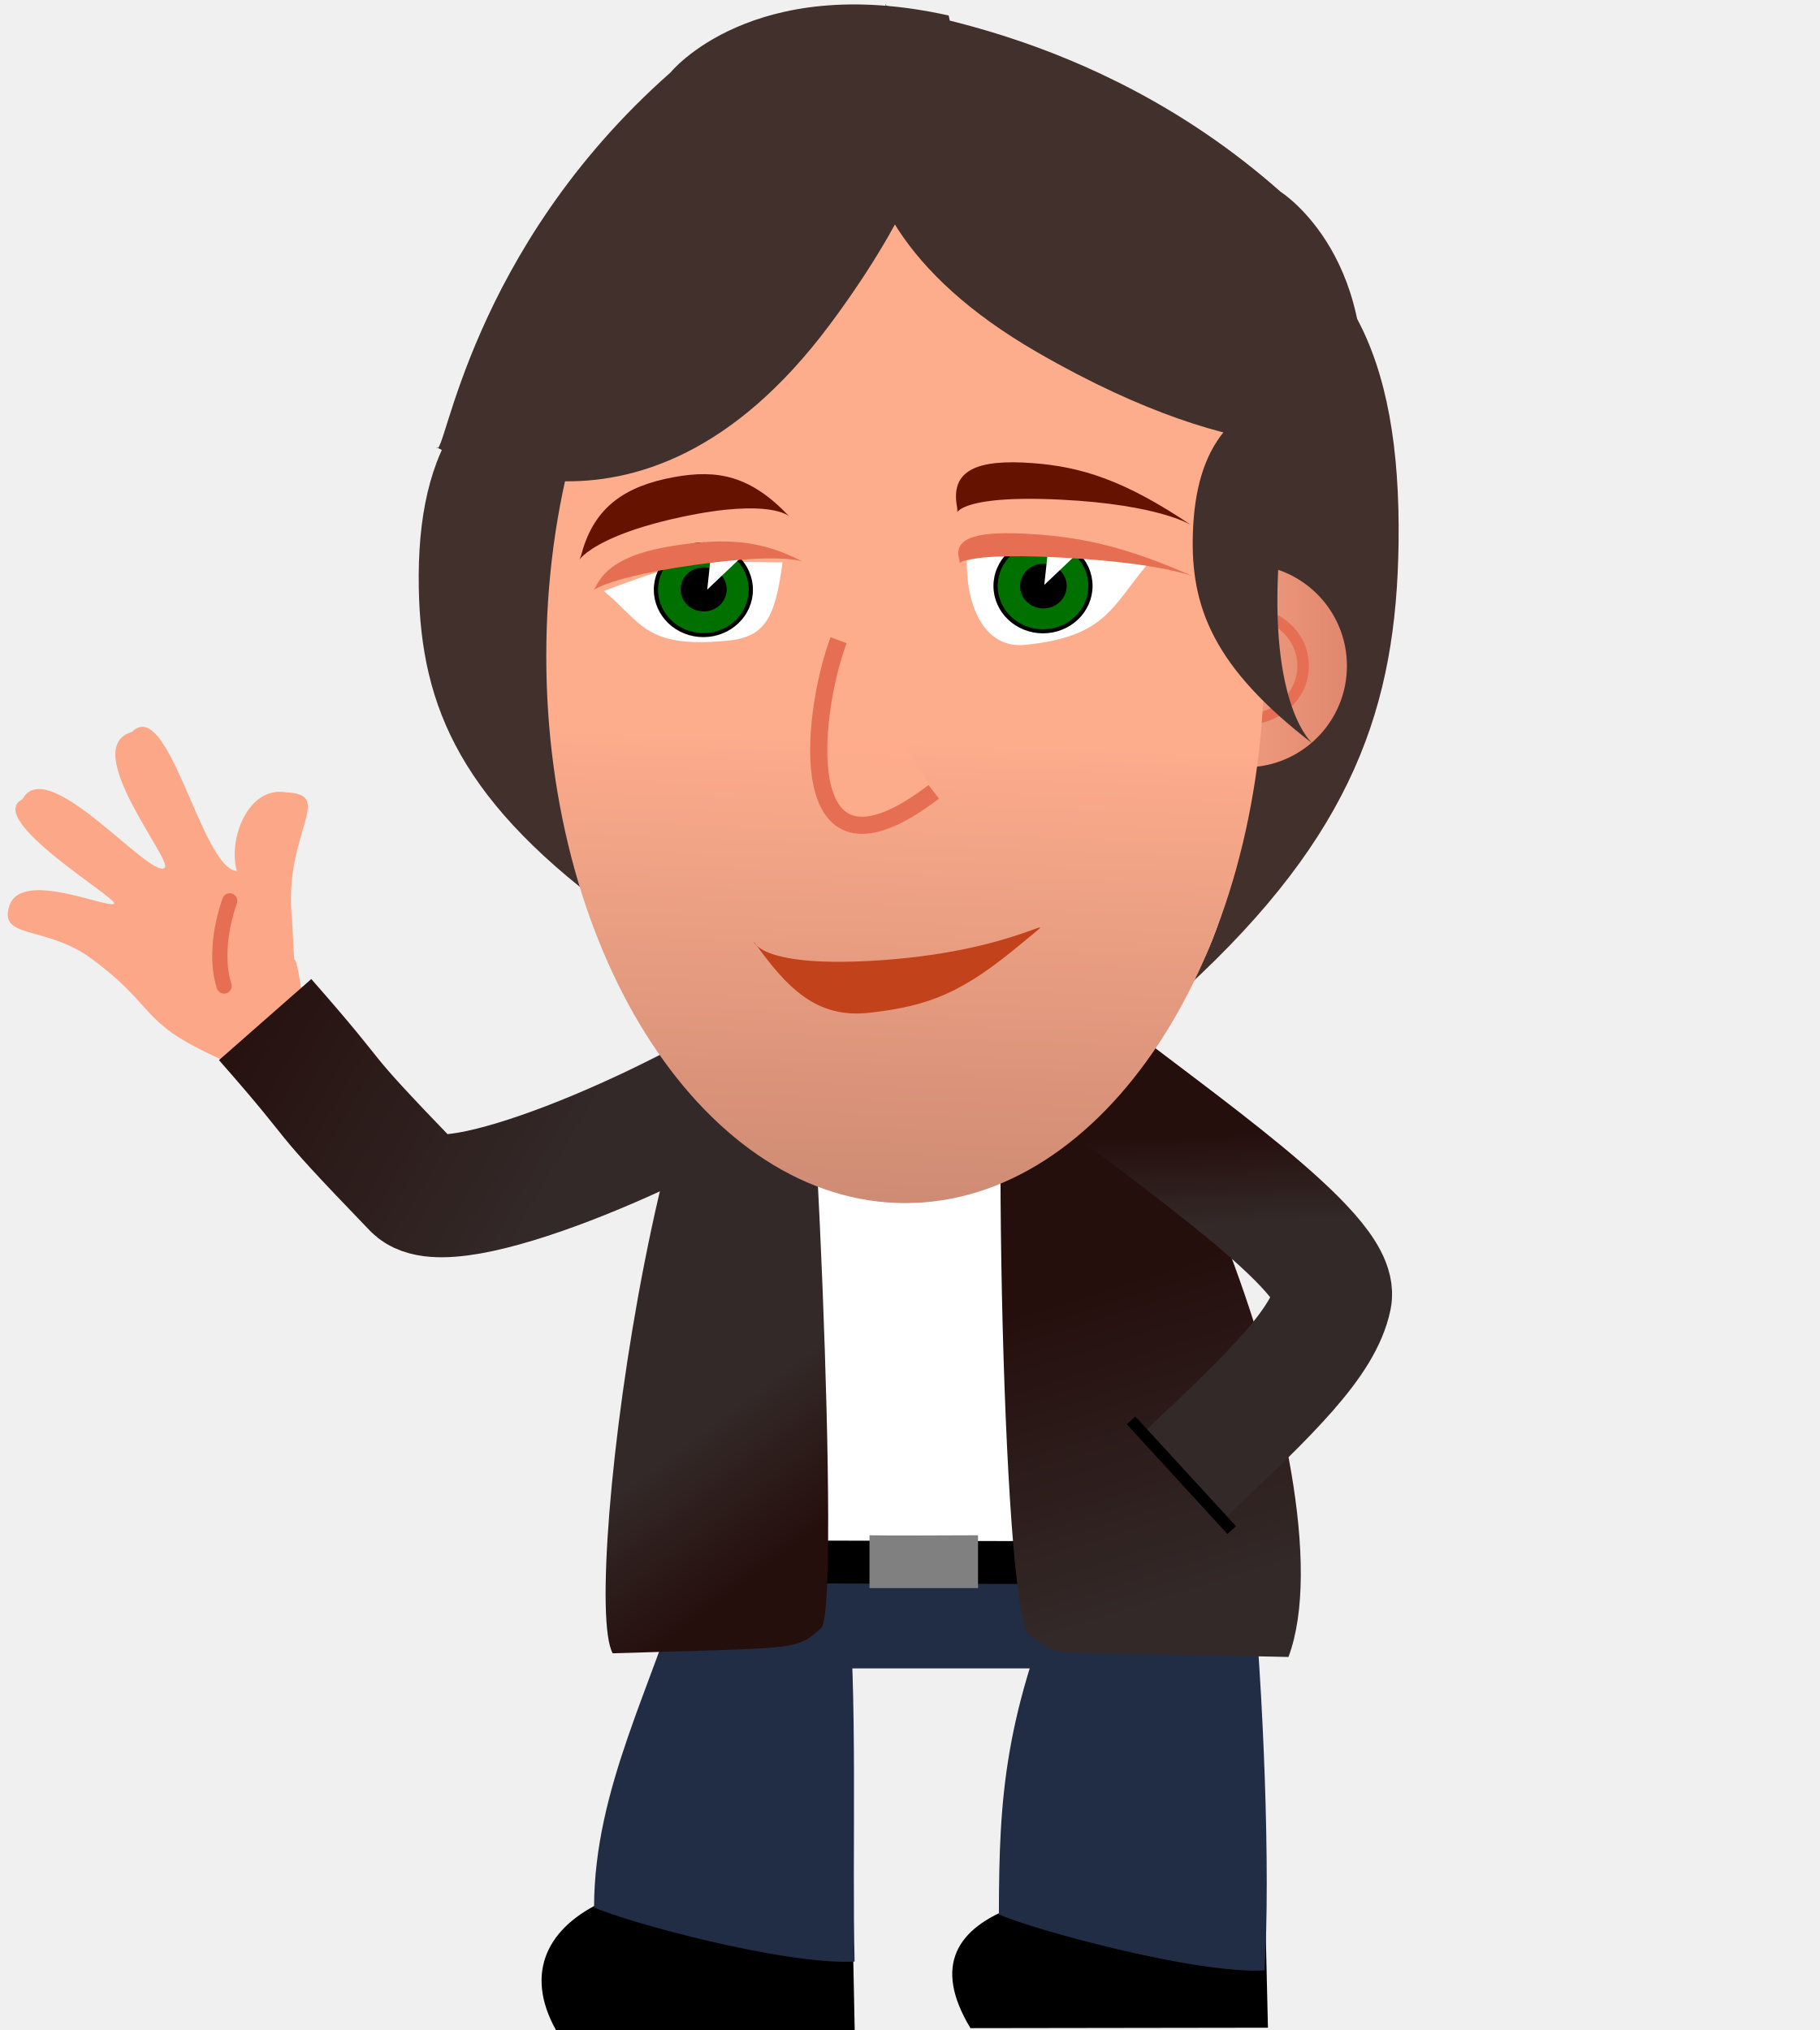
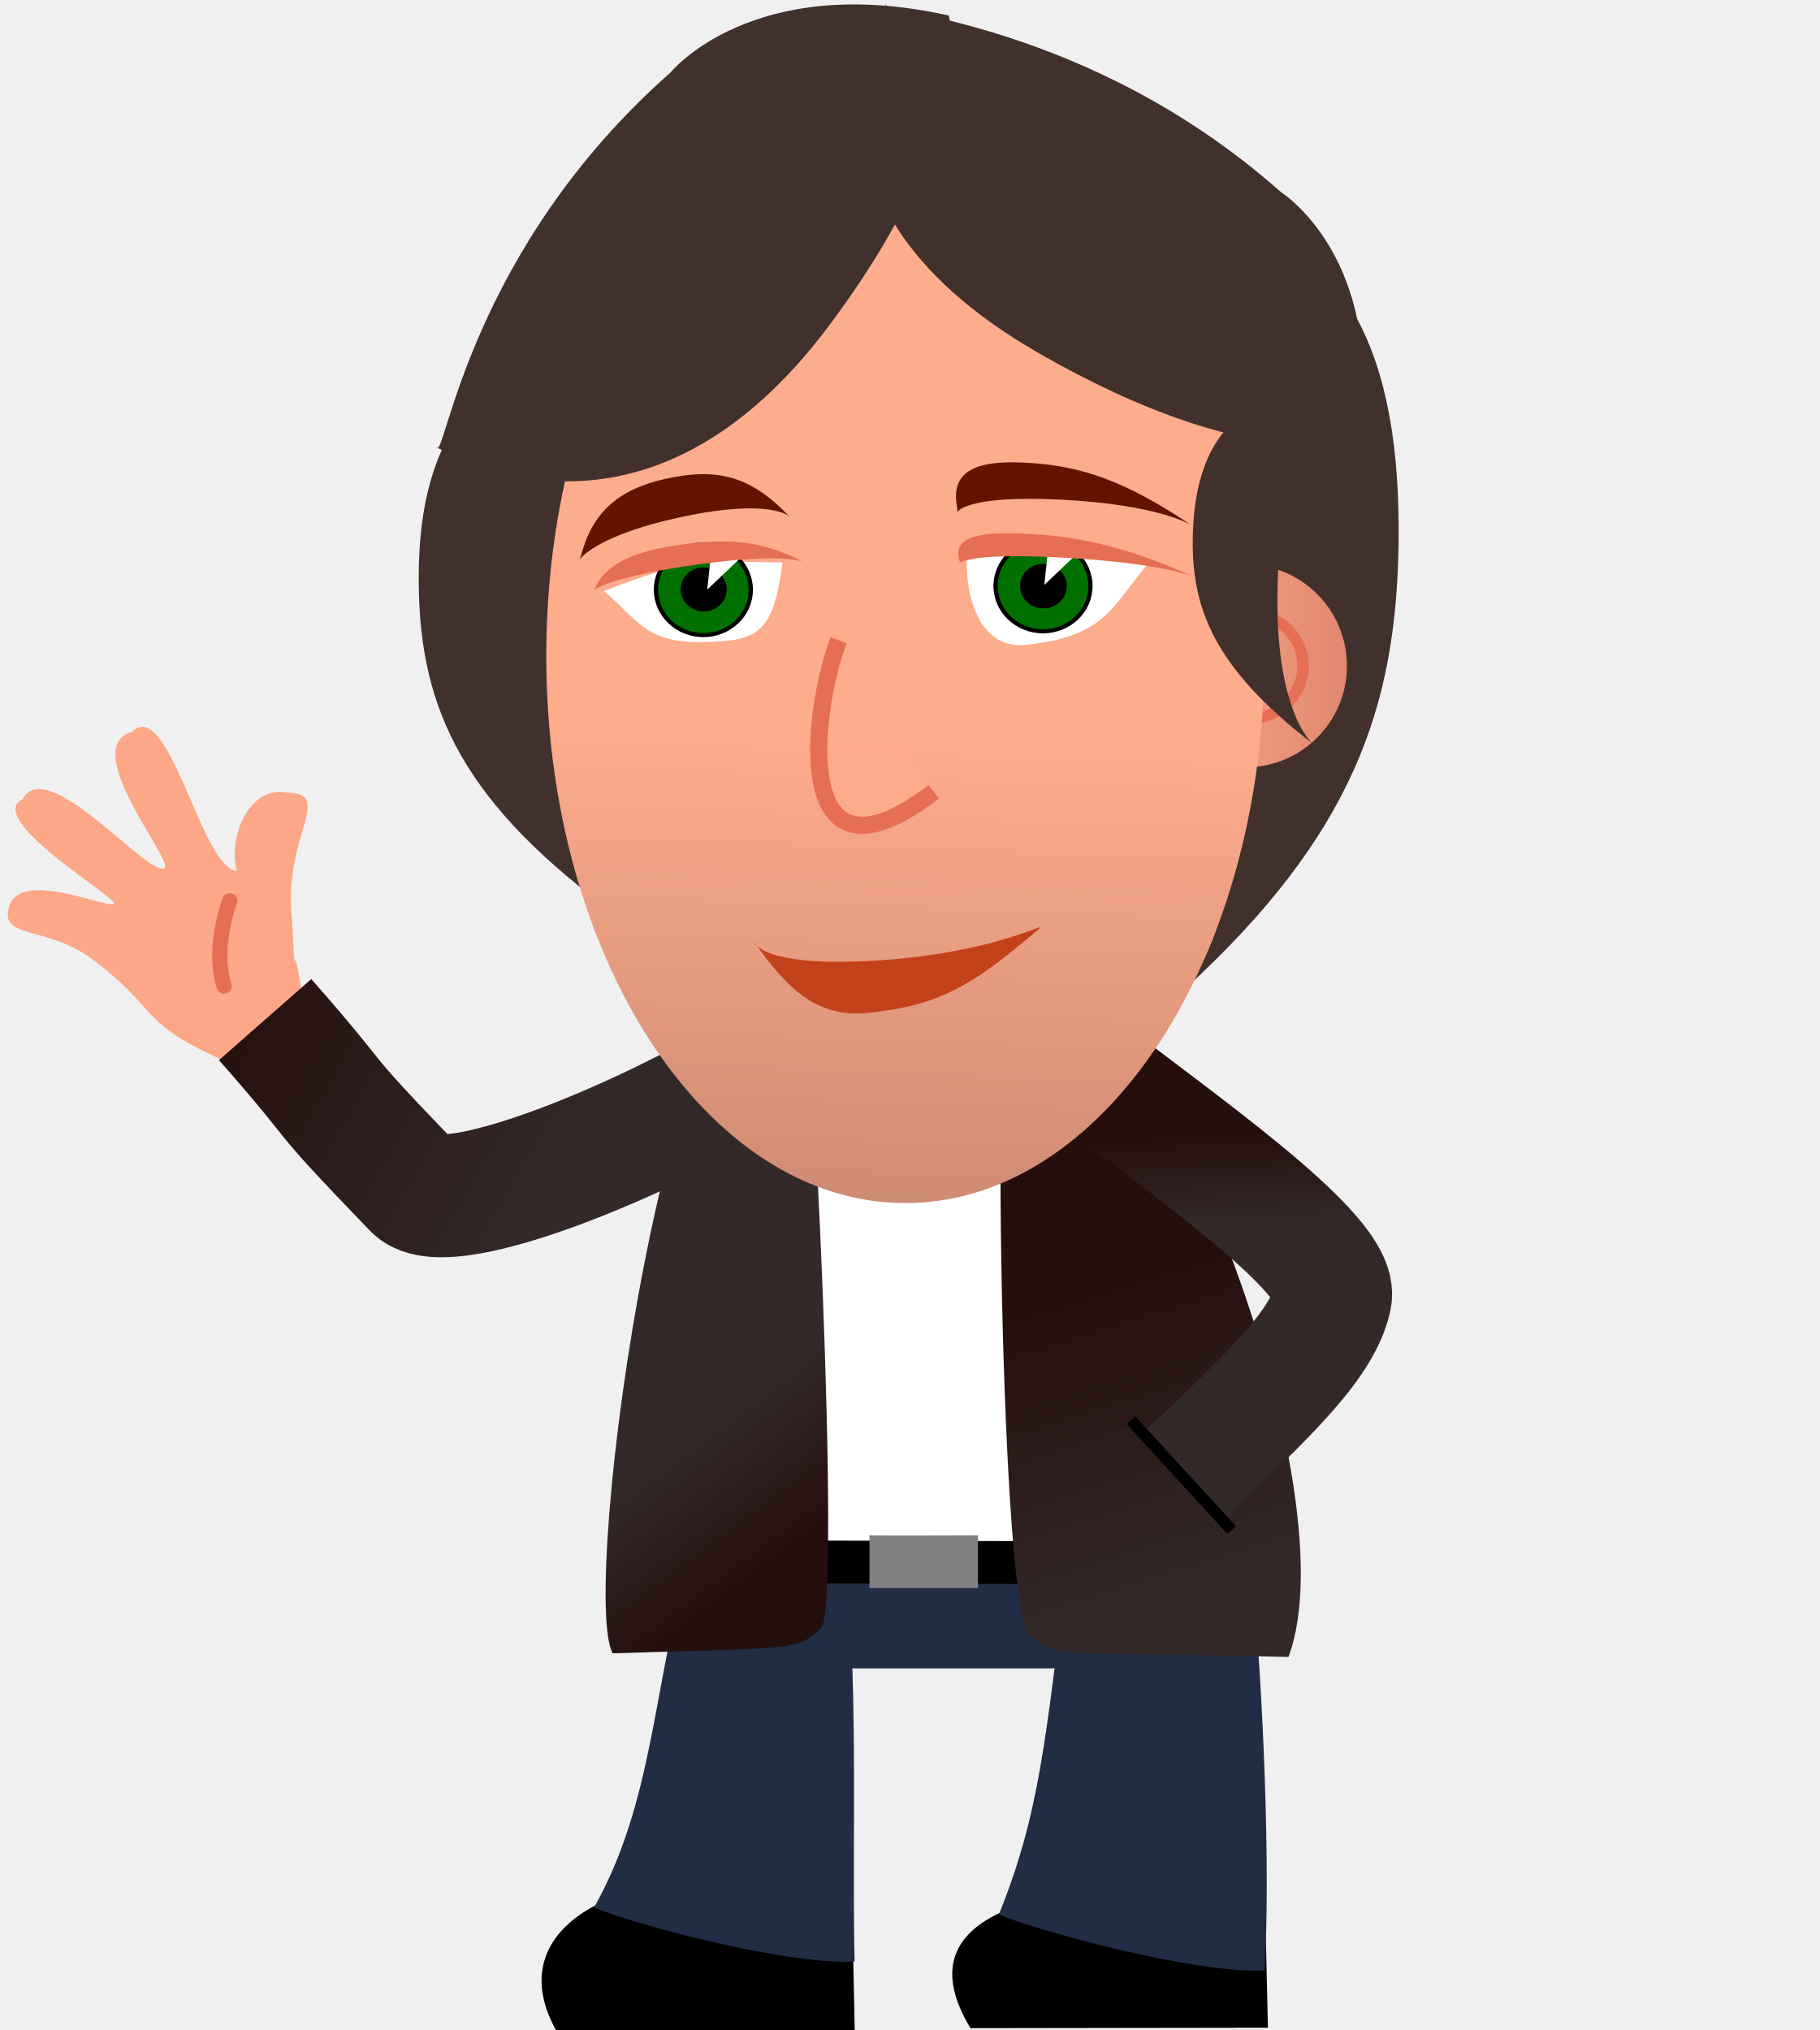
<svg xmlns="http://www.w3.org/2000/svg" xmlns:ns1="http://www.openswatchbook.org/uri/2009/osb" xmlns:xlink="http://www.w3.org/1999/xlink" width="950" height="1060.13" id="svg2" version="1.1">
  <defs id="defs4">
    <linearGradient id="linearGradient6306">
      <stop id="stop6308" offset="0" style="stop-color:#fdac8c;stop-opacity:1;" />
      <stop id="stop6310" offset="1" style="stop-color:#b27765;stop-opacity:1;" />
    </linearGradient>
    <linearGradient id="linearGradient5382">
      <stop style="stop-color:#332928;stop-opacity:1;" offset="0" id="stop5384" />
      <stop style="stop-color:#250f0d;stop-opacity:1;" offset="1" id="stop5386" />
    </linearGradient>
    <linearGradient id="linearGradient5289">
      <stop style="stop-color:#eb743a;stop-opacity:1;" offset="0" id="stop5291" />
      <stop style="stop-color:#fba788;stop-opacity:0;" offset="1" id="stop5293" />
    </linearGradient>
    <linearGradient id="linearGradient5227">
      <stop style="stop-color:#fdab8c;stop-opacity:1;" offset="0" id="stop5229" />
      <stop style="stop-color:#e0886f;stop-opacity:1;" offset="1" id="stop5231" />
    </linearGradient>
    <linearGradient id="linearGradient5221" ns1:paint="solid">
      <stop style="stop-color:#000000;stop-opacity:1;" offset="0" id="stop5223" />
    </linearGradient>
    <linearGradient xlink:href="#linearGradient5227" id="linearGradient4740" gradientUnits="userSpaceOnUse" x1="508.102" y1="382.352" x2="552.857" y2="382.352" />
    <linearGradient xlink:href="#linearGradient5227" id="linearGradient4746" gradientUnits="userSpaceOnUse" x1="225.445" y1="500.64" x2="283.31" y2="551.214" />
    <linearGradient xlink:href="#linearGradient5382" id="linearGradient4775" gradientUnits="userSpaceOnUse" gradientTransform="matrix(2.972793,0,0,2.972793,-641.4031,-786.885)" x1="416.04" y1="535.299" x2="414.043" y2="385.603" />
    <linearGradient xlink:href="#linearGradient5382" id="linearGradient4778" gradientUnits="userSpaceOnUse" gradientTransform="matrix(2.716275,0,0,2.972793,-551.0011,-813.8369)" x1="343.146" y1="500.981" x2="441.233" y2="540.268" />
    <linearGradient xlink:href="#linearGradient5227" id="linearGradient4922" gradientUnits="userSpaceOnUse" x1="508.102" y1="382.352" x2="552.857" y2="382.352" />
    <linearGradient xlink:href="#linearGradient5382" id="linearGradient4924" gradientUnits="userSpaceOnUse" gradientTransform="matrix(2.716275,0,0,2.972793,-551.0011,-813.8369)" x1="343.146" y1="500.981" x2="441.233" y2="540.268" />
    <linearGradient xlink:href="#linearGradient5382" id="linearGradient4926" gradientUnits="userSpaceOnUse" gradientTransform="matrix(2.972793,0,0,2.972793,-641.4031,-786.885)" x1="416.04" y1="535.299" x2="414.043" y2="385.603" />
    <linearGradient xlink:href="#linearGradient5227" id="linearGradient4928" gradientUnits="userSpaceOnUse" x1="225.445" y1="500.64" x2="283.31" y2="551.214" />
    <linearGradient xlink:href="#linearGradient5382" id="linearGradient4957" gradientUnits="userSpaceOnUse" gradientTransform="matrix(2.972793,0,0,2.972793,-637.3646,-784.8657)" x1="414.107" y1="476.667" x2="413.398" y2="460.987" />
    <linearGradient xlink:href="#linearGradient5382" id="linearGradient4960" gradientUnits="userSpaceOnUse" gradientTransform="matrix(1.915588,0,0,2.972793,-293.3642,-811.8176)" x1="340.325" y1="515.8" x2="353.089" y2="542.201" />
    <linearGradient xlink:href="#linearGradient5382" id="linearGradient4978" x1="256.899" y1="634.156" x2="84.413" y2="534.555" gradientUnits="userSpaceOnUse" gradientTransform="translate(2.019297,-28.27016)" />
    <linearGradient xlink:href="#linearGradient5382" id="linearGradient4982" gradientUnits="userSpaceOnUse" gradientTransform="matrix(-2.716275,0,0,2.972793,1484.154,-807.9868)" x1="326.222" y1="548.66" x2="341.807" y2="493.877" />
    <linearGradient xlink:href="#linearGradient5227" id="linearGradient5886" gradientUnits="userSpaceOnUse" x1="508.102" y1="382.352" x2="552.857" y2="382.352" />
    <linearGradient xlink:href="#linearGradient6306" id="linearGradient6304" x1="247.967" y1="510.708" x2="246.362" y2="592.784" gradientUnits="userSpaceOnUse" />
  </defs>
  <g id="layer2" style="display:inline" transform="translate(32.01036,7.548462)">
    <path style="fill:#000000;fill-opacity:1;stroke:none" d="M 412.818,980.386 C 308.283,957.01 224.683,992.256 258.305,1052.666 l 155.958,0 z" id="path5390" />
-     <path style="fill:#212c45;fill-opacity:1;stroke:none" d="m 326.57,811.984 c 30.286,-1.08 53.448,9.142 83.734,8.062 5.75,56.15 2.514,140.643 3.912,196.793 -36.362,1.942 -118.485,-20.434 -136.039,-28.247 0.077,-62.57 31.053,-116.396 48.393,-176.608 z" id="path5364" />
+     <path style="fill:#212c45;fill-opacity:1;stroke:none" d="m 326.57,811.984 c 30.286,-1.08 53.448,9.142 83.734,8.062 5.75,56.15 2.514,140.643 3.912,196.793 -36.362,1.942 -118.485,-20.434 -136.039,-28.247 30.973,-54.846 31.053,-116.396 48.393,-176.608 z" id="path5364" />
    <path id="path5398" d="m 628.26,975.273 c -103.007,-2.307 -193.084,10.93 -153.554,76.337 l 155.328,-0.226 z" style="fill:#000000;fill-opacity:1;stroke:none" />
-     <path id="path5400" d="m 525.218,810.703 c 30.286,-1.08 66.091,2.912 96.377,1.832 6.02,62.932 9.874,156.849 6.655,208.933 -36.362,1.942 -121.147,-21.421 -138.7,-29.233 0.077,-62.57 3.004,-104.082 35.668,-181.532 z" style="fill:#212c45;fill-opacity:1;stroke:none" />
+     <path id="path5400" d="m 525.218,810.703 c 30.286,-1.08 66.091,2.912 96.377,1.832 6.02,62.932 9.874,156.849 6.655,208.933 -36.362,1.942 -121.147,-21.421 -138.7,-29.233 21.318,-52.915 24.246,-90.565 35.668,-181.532 z" style="fill:#212c45;fill-opacity:1;stroke:none" />
    <rect style="fill:#212c45;fill-opacity:1;stroke:#000000;stroke-width:0;stroke-linecap:round;stroke-linejoin:round;stroke-miterlimit:4;stroke-opacity:1;stroke-dasharray:none" id="rect4986" width="279.647" height="68.954" x="324.564" y="794.786" />
    <rect style="fill:#ffffff;fill-opacity:1;stroke:none;stroke-width:25.357;stroke-linecap:round;stroke-linejoin:round;stroke-miterlimit:4;stroke-opacity:1;stroke-dasharray:none" id="rect4984" width="204.947" height="270.492" x="351.38" y="538.012" />
    <path style="fill:none;stroke:#000000;stroke-width:22.4;stroke-linecap:butt;stroke-linejoin:miter;stroke-miterlimit:4;stroke-opacity:1;stroke-dasharray:none" d="m 386.154,808.169 132.788,0.341" id="path4206" />
    <path style="fill:url(#linearGradient4960);fill-opacity:1;stroke:none" d="m 384.413,481.038 c 7.8,18.688 22.932,351.695 12.4,361.536 -13.172,12.025 -11.686,10.243 -108.896,13.284 -17.635,-31.083 29.733,-388.033 96.495,-374.82 z" id="path5358" />
    <path id="path4980" d="m 496.261,482.953 c -11.06,18.688 -5.702,353.611 9.232,363.451 18.677,12.025 -2.583,8.328 135.259,11.369 34.584,-92.376 -77.986,-370.795 -144.49,-374.82 z" style="fill:url(#linearGradient4982);fill-opacity:1;stroke:none" />
    <path style="fill:none;stroke:url(#linearGradient4957);stroke-width:61.714;stroke-linecap:butt;stroke-linejoin:miter;stroke-miterlimit:4;stroke-opacity:1;stroke-dasharray:none" d="m 530.323,547.298 c 49.952,39.352 138.326,99.636 133.491,122.927 -4.835,23.291 -31.343,49.211 -76.216,91.45" id="path5402" />
    <path style="fill:#fba788;fill-opacity:1;stroke:none" d="m 126.084,514.494 c -5.816,-40.183 -3.528,-1.477 -5.579,-41.443 -4.971,-45.402 22.957,-65.717 -3.008,-66.797 C 97.412,402.675 86.901,430.986 91.678,447.297 73.231,446.362 56.06,355.4 36.869,374.704 8.809,382.733 58.451,441.73 53.964,445.677 c -7.429,6.213 -61.391,-59.908 -74.219,-35.885 -20.444,10.379 50.849,52.327 47.794,54.6 -3.58,2.664 -48.282,-17.849 -54.613,0.981 -5.993,17.826 19.081,10.12 43.027,27.867 23.946,17.748 25.832,26.322 39.766,37.096 13.934,10.774 45.102,22.793 45.102,22.793 z" id="path5410" />
    <path id="path5426" d="m 87.951,462.909 c -5.305,15.096 -6.973,31.988 -2.95,44.467" style="fill:none;stroke:#e66e52;stroke-width:7.928;stroke-linecap:round;stroke-linejoin:round;stroke-miterlimit:4;stroke-opacity:1;stroke-dasharray:none" />
    <path id="path5404" d="m 106.433,524.91 c 45.898,52.236 20.767,28.838 77.757,87.948 17.842,18.506 132.026,-29.19 194.552,-70.853" style="fill:none;stroke:url(#linearGradient4978);stroke-width:64.153;stroke-linecap:butt;stroke-linejoin:miter;stroke-miterlimit:4;stroke-opacity:1;stroke-dasharray:none" />
    <path style="fill:none;stroke:#000000;stroke-width:6.046;stroke-linecap:butt;stroke-linejoin:miter;stroke-miterlimit:4;stroke-opacity:1;stroke-dasharray:none" d="m 558.554,734.191 52.534,57.318" id="path5408" />
    <path id="path5281" d="m 593.591,96.227 c 78.399,21.873 105.954,81.608 104.651,179.862 -1.124,84.748 -23.39,151.914 -111.275,232.588 0,0 39.726,-38.528 36.792,-214.759 C 620.02,69.368 555.786,85.68 593.591,96.227 z" style="fill:#41302c;fill-opacity:1;stroke:none" />
    <g id="g4041" transform="matrix(0.7964364,0,0,0.7964364,128.7147,100.3876)">
      <path transform="matrix(2.972793,0,0,2.972793,-962.2825,-835.5593)" d="m 552.857,382.352 c 0,12.359 -10.019,22.378 -22.378,22.378 -12.359,0 -22.378,-10.019 -22.378,-22.378 0,-12.359 10.019,-22.378 22.378,-22.378 12.359,0 22.378,10.019 22.378,22.378 z" id="path5305" style="fill:url(#linearGradient5886);fill-opacity:1;stroke:none" />
      <path style="fill:none;stroke:#e66e52;stroke-width:4.464;stroke-miterlimit:4;stroke-opacity:1;stroke-dasharray:none" id="path5315" d="m 552.857,382.352 c 0,12.359 -10.019,22.378 -22.378,22.378 -12.359,0 -22.378,-10.019 -22.378,-22.378 0,-12.359 10.019,-22.378 22.378,-22.378 12.359,0 22.378,10.019 22.378,22.378 z" transform="matrix(1.690411,0,0,1.573831,-282.006,-300.663)" />
    </g>
    <path style="fill:#41302c;fill-opacity:1;stroke:none" d="m 286.37,165.448 c -74.7,16.269 -100.956,60.7 -99.714,133.783 1.071,63.036 22.287,112.995 106.025,173 0,0 -37.852,-28.658 -35.056,-159.739 3.562,-167.021 64.766,-154.889 28.745,-147.044 z" id="path5406" />
    <path style="fill:url(#linearGradient6304);fill-opacity:1;fill-rule:evenodd;stroke:none" id="path3755" d="m 313.5,501.362 c 0,33.137 -32.012,60 -71.5,60 -39.488,0 -71.5,-26.863 -71.5,-60 0,-33.137 32.012,-60 71.5,-60 39.488,0 71.5,26.863 71.5,60 z" transform="matrix(2.622112,0,0,4.761148,-193.8483,-2051.986)" />
    <path style="fill:#41302c;fill-opacity:1;stroke:none" d="m 430.58,-5.479 c -5.776,4.404 105.046,8.591 206.069,98.088 0,0 56.005,35.144 40.155,129.764 0,0 -54.246,19.25 -167.118,-45.9 C 365.866,93.46 434.051,-8.126 430.58,-5.479 z" id="path5299" />
    <path id="path5303" d="m 195.998,226.301 c 4.424,6.043 16.83,-103.101 122.129,-196.032 0,0 42.501,-52.628 145.181,-29.725 0,0 17.293,55.056 -62.134,161.555 -101.204,135.7 -207.835,60.571 -205.176,64.202 z" style="fill:#41302c;fill-opacity:1;stroke:none" />
    <path style="fill:#651300;fill-opacity:1;stroke:none" d="m 271.762,281.298 c 6.575,-23.987 22.565,-35.08 48.375,-39.725 22.262,-4.006 39.68,-0.946 59.957,20.563 0,0 -9.707,-9.617 -56.056,0.251 -59.057,12.575 -55.447,30.477 -52.276,18.91 z" id="path5279" />
    <path style="fill:#c2421b;fill-opacity:1;stroke:none" d="m 501.903,484.726 c -30.853,25.854 -48.217,33.079 -80.047,36.635 -27.454,3.067 -42.834,-12.747 -60.328,-37.269 0,0 3.414,14.274 67.206,9.766 74.469,-5.263 97.26,-29.321 73.168,-9.133 z" id="path5285" />
    <path style="fill:#651300;fill-opacity:1;stroke:none" d="m 467.706,257.254 c -3.626,-19.318 10.423,-25.126 39.52,-22.944 25.097,1.882 47.731,8.753 82.768,32.393 0,0 -16.445,-10.725 -67.955,-13.312 -65.634,-3.296 -52.584,13.177 -54.332,3.862 z" id="path5297" />
    <path id="path5956" d="m 405.837,326.805 c -14.719,39.514 -24.692,136.01 49.717,79.158" style="fill:#fdac8c;stroke:#e66e52;stroke-width:8.941px;stroke-linecap:butt;stroke-linejoin:miter;stroke-opacity:1;fill-opacity:0.875" />
    <path style="fill:#41302c;fill-opacity:1;stroke:none" d="m 658.882,192.533 c -48.373,7.253 -66.575,33.533 -68.043,78.377 -1.267,38.68 10.781,70.077 62.582,109.909 0,0 -23.368,-18.945 -17.515,-99.196 7.458,-102.253 46.302,-92.588 22.976,-89.09 z" id="path4037" />
    <path id="path5760" d="m 283.258,301.1 c 19.638,16.139 21.375,29.769 62.691,26.098 21.258,-1.417 26.704,-11.212 30.633,-41.059 -45.246,-0.19 -44.718,-3.427 -93.324,14.962 z" style="fill:#ffffff;fill-opacity:1;stroke:none" />
    <path transform="matrix(2.216388,0,0,2.120023,-337.9131,-350.613)" d="m 314.895,307.092 c 0,6.171 -5.003,11.174 -11.174,11.174 -6.171,0 -11.174,-5.003 -11.174,-11.174 0,-6.171 5.003,-11.174 11.174,-11.174 6.171,0 11.174,5.003 11.174,11.174 z" id="path5768" style="fill:#007000;fill-opacity:1;stroke:#000000;stroke-opacity:1" />
    <path style="fill:#000000;fill-opacity:1;stroke:none" id="path5762" d="m 314.895,307.092 c 0,6.171 -5.003,11.174 -11.174,11.174 -6.171,0 -11.174,-5.003 -11.174,-11.174 0,-6.171 5.003,-11.174 11.174,-11.174 6.171,0 11.174,5.003 11.174,11.174 z" transform="matrix(1.077135,0,0,1.030303,8.252635,-16.1437)" />
    <path style="fill:#ffffff;fill-opacity:1;stroke:none" d="m 339.675,277.955 16.053,4.838 -18.465,17.575 z" id="path5770" />
    <path id="path5754" d="m 279.084,298.824 c 6.24,-12.913 22.071,-19.223 47.807,-22.365 22.199,-2.71 39.654,-1.539 60.222,9.357 0,0 -9.838,-4.855 -56.034,1.598 -58.862,8.222 -55.005,17.637 -51.996,11.41 z" style="fill:#e66e52;fill-opacity:1;stroke:none" />
    <path style="fill:#ffffff;fill-opacity:1;stroke:none" d="m 566.962,287.365 c -18.284,21.657 -21.67,37.513 -62.979,41.767 -21.219,2.707 -31.602,-18.95 -31.151,-44.087 44.921,-9.282 44.469,-8.121 94.13,2.32 z" id="path5758" />
    <path style="fill:#007000;fill-opacity:1;stroke:#000000;stroke-opacity:1" id="path5912" d="m 314.895,307.092 c 0,6.171 -5.003,11.174 -11.174,11.174 -6.171,0 -11.174,-5.003 -11.174,-11.174 0,-6.171 5.003,-11.174 11.174,-11.174 6.171,0 11.174,5.003 11.174,11.174 z" transform="matrix(2.216388,0,0,2.120023,-160.5715,-352.5899)" />
    <path transform="matrix(1.090909,0,0,1.043478,181.455,-21.90999)" d="m 314.895,307.092 c 0,6.171 -5.003,11.174 -11.174,11.174 -6.171,0 -11.174,-5.003 -11.174,-11.174 0,-6.171 5.003,-11.174 11.174,-11.174 6.171,0 11.174,5.003 11.174,11.174 z" id="path5764" style="fill:#000000;fill-opacity:1;stroke:none" />
    <path id="path5772" d="m 515.669,275.508 16.053,4.838 -18.465,17.575 z" style="fill:#ffffff;fill-opacity:1;stroke:none" />
    <path id="path5756" d="m 468.921,284.822 c -3.658,-12.104 10.375,-15.391 39.461,-13.359 25.088,1.753 47.723,6.553 82.785,22.075 0,0 -16.455,-7.054 -67.946,-9.859 -65.608,-3.573 -52.535,6.979 -54.299,1.143 z" style="fill:#e66e52;fill-opacity:1;stroke:none" />
    <path style="fill:#808080;fill-opacity:1;stroke:none" d="m 421.996,794.216 c 11.72,0.292 37.777,0 56.666,0 0,9.196 0,18.392 0,27.588 -18.889,0 -37.777,0 -56.666,0 0,-9.196 0,-18.392 0,-27.588 z" id="rect4203" />
  </g>
</svg>
